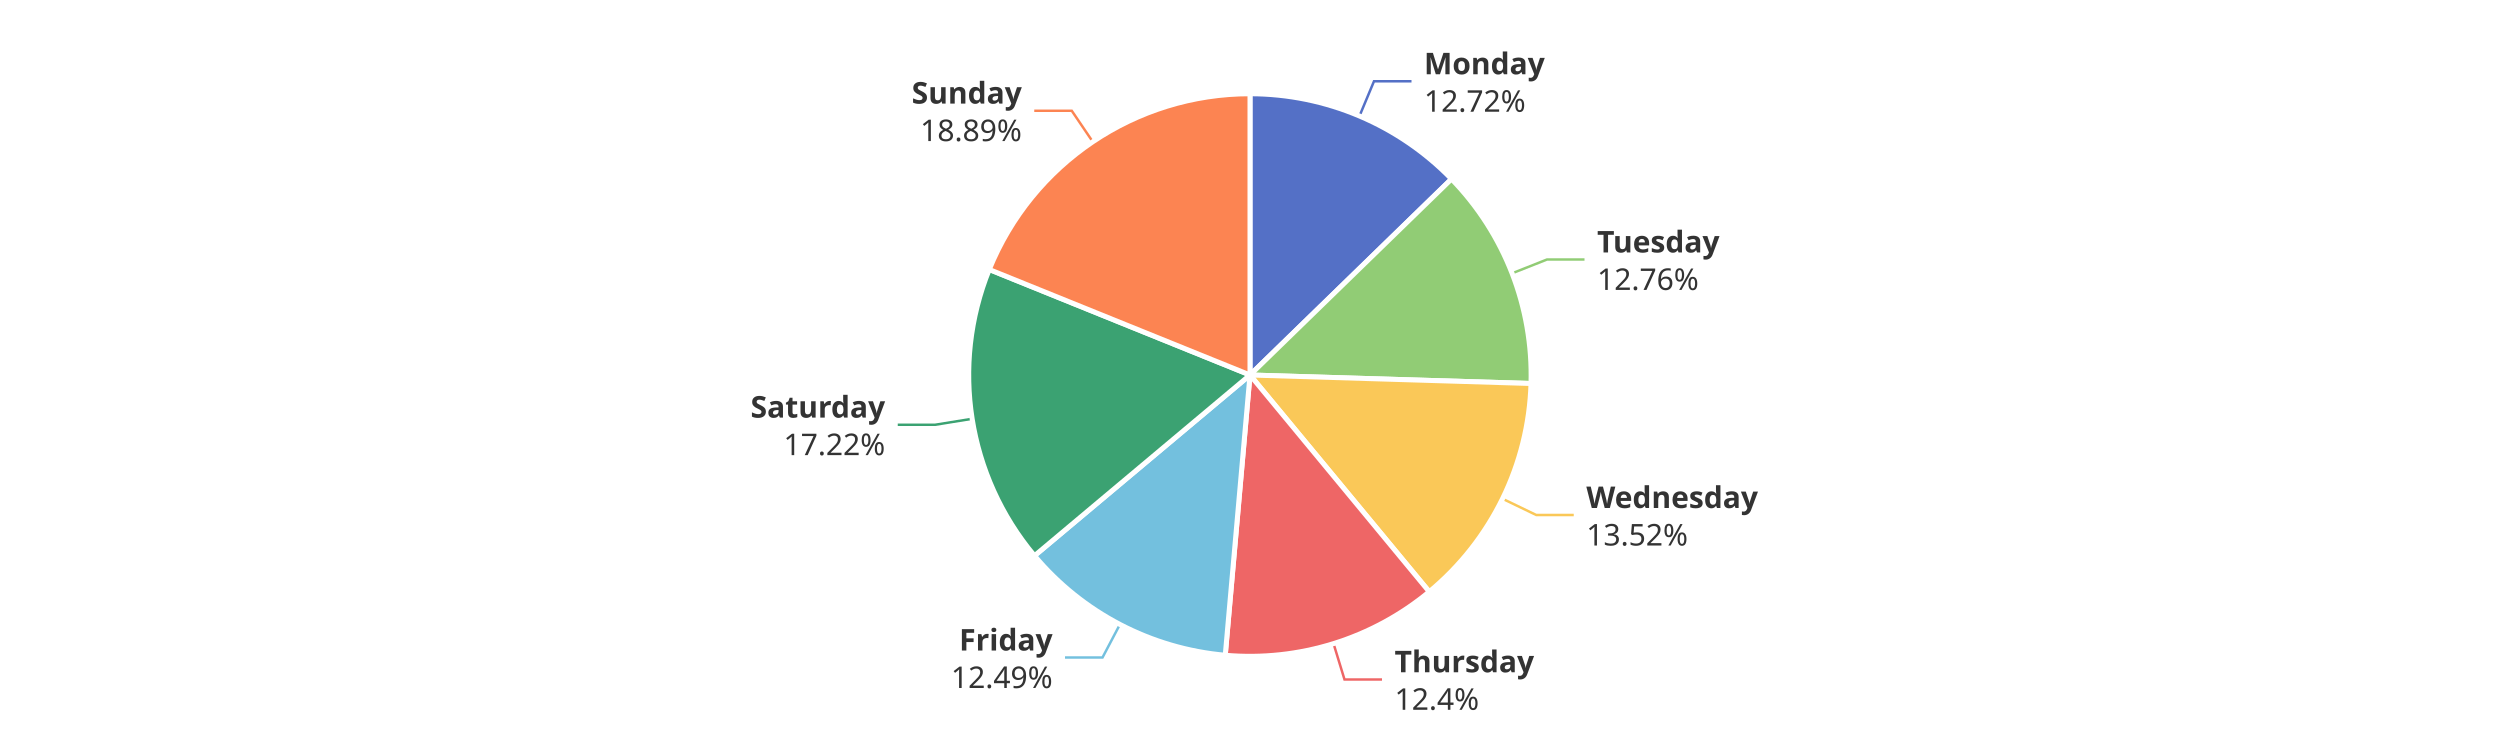
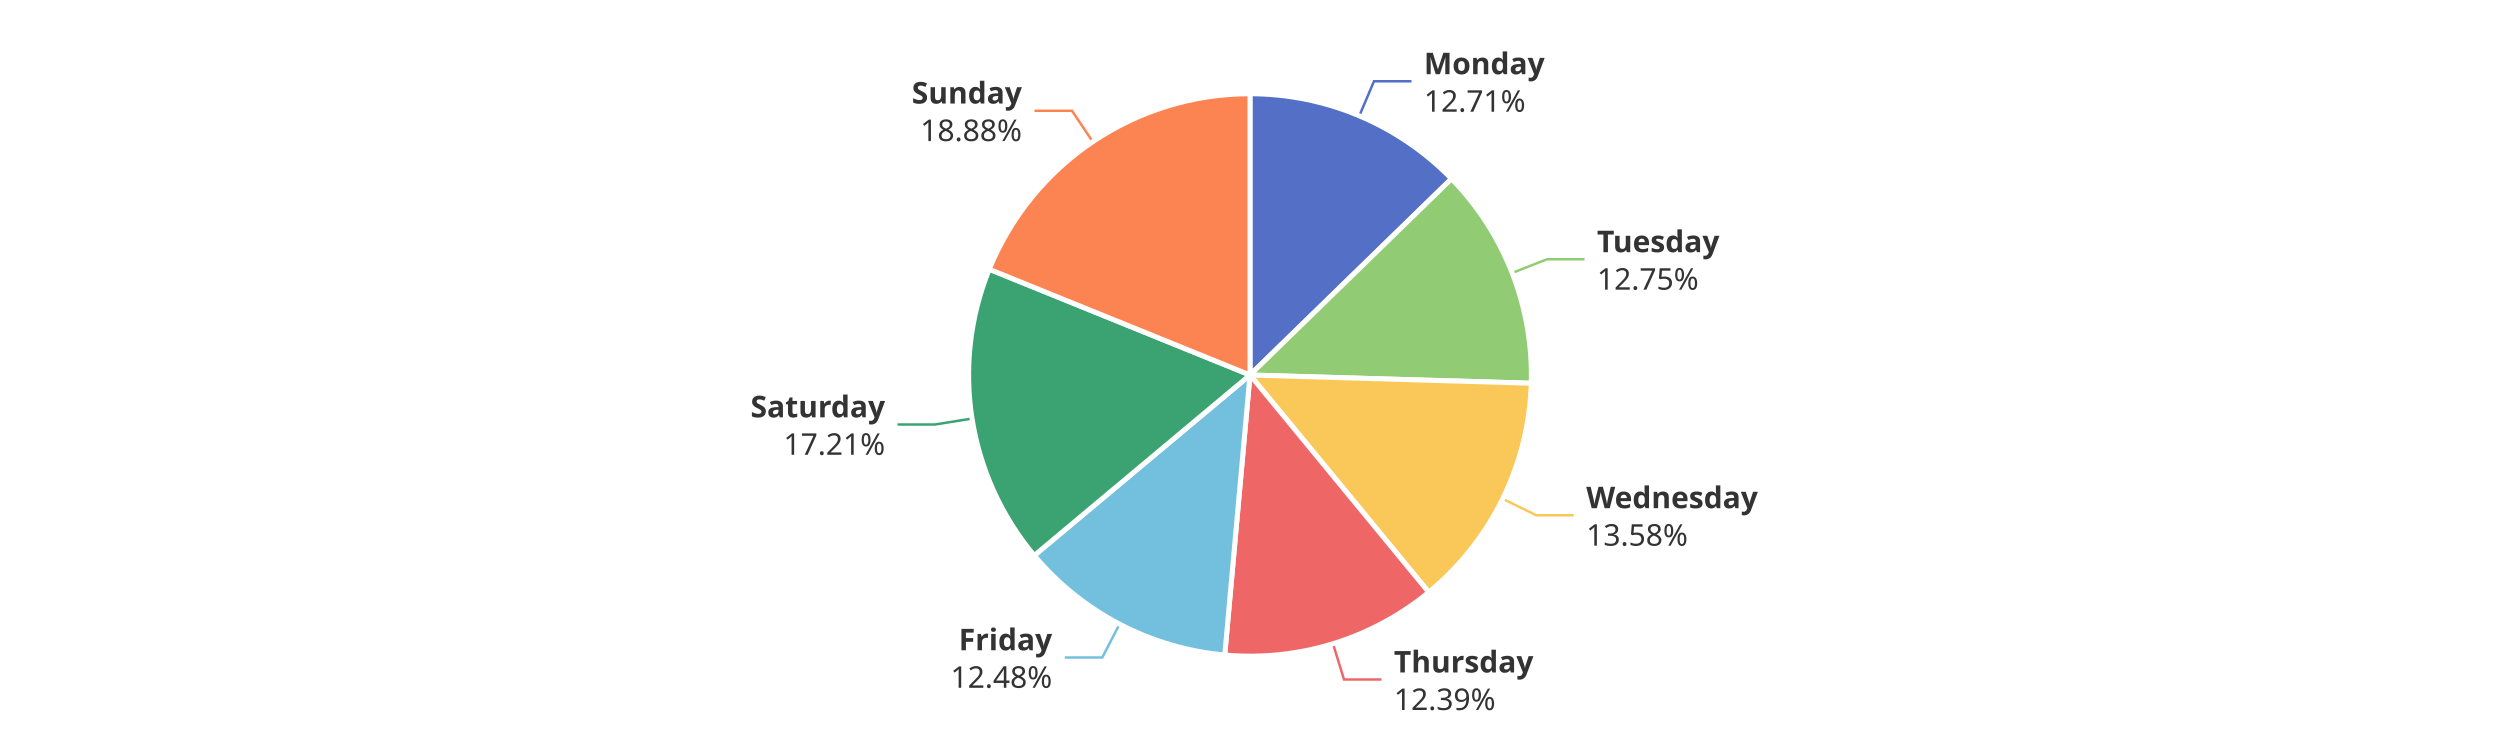
<svg xmlns="http://www.w3.org/2000/svg" width="1000" height="300" version="1.1" baseProfile="full" viewBox="0 0 1000 300">
  <rect width="1000" height="300" x="0" y="0" id="0" fill="#ffffff" />
-   <polyline points="543.8 46.4 549.6 32.5 564.6 32.5" fill="none" stroke="#5470c6" />
-   <polyline points="604.9 109.3 618.8 103.8 633.8 103.8" fill="none" stroke="#91cc75" />
-   <polyline points="601 199.5 614.5 206 629.5 206" fill="none" stroke="#fac858" />
-   <polyline points="533.4 257.4 537.8 271.8 552.8 271.8" fill="none" stroke="#ee6666" />
-   <polyline points="448 249.7 441 263 426 263" fill="none" stroke="#73c0de" />
-   <polyline points="388.9 167.5 374.1 169.9 359.1 169.9" fill="none" stroke="#3ba272" />
-   <polyline points="437.1 56.7 428.7 44.3 413.7 44.3" fill="none" stroke="#fc8452" />
-   <path d="M500 37.5A112.5 112.5 0 0 1 580.6 71.6L500 150Z" fill="#5470c6" stroke="#fff" stroke-width="2" stroke-linejoin="round" />
-   <path d="M580.6 71.6A112.5 112.5 0 0 1 612.4 153.4L500 150Z" fill="#91cc75" stroke="#fff" stroke-width="2" stroke-linejoin="round" />
-   <path d="M612.4 153.4A112.5 112.5 0 0 1 571.7 236.7L500 150Z" fill="#fac858" stroke="#fff" stroke-width="2" stroke-linejoin="round" />
-   <path d="M571.7 236.7A112.5 112.5 0 0 1 490.1 262.1L500 150Z" fill="#ee6666" stroke="#fff" stroke-width="2" stroke-linejoin="round" />
-   <path d="M490.1 262.1A112.5 112.5 0 0 1 413.8 222.3L500 150Z" fill="#73c0de" stroke="#fff" stroke-width="2" stroke-linejoin="round" />
-   <path d="M413.8 222.3A112.5 112.5 0 0 1 395.7 107.8L500 150Z" fill="#3ba272" stroke="#fff" stroke-width="2" stroke-linejoin="round" />
-   <path d="M395.7 107.8A112.5 112.5 0 0 1 500 37.5L500 150Z" fill="#fc8452" stroke="#fff" stroke-width="2" stroke-linejoin="round" />
-   <path d="M0 -15l42.8 0l0 30l-42.8 0Z" transform="translate(569.6098 32.5474)" fill="none" />
-   <text dominant-baseline="central" text-anchor="start" style="font-size:12px;font-family:sans-serif;font-weight:bold;" y="-7.5" transform="translate(569.6098 32.5474)" fill="#333" stroke="rgb(255,255,255)" stroke-width="2" paint-order="stroke" stroke-miterlimit="2">Monday</text>
-   <text dominant-baseline="central" text-anchor="start" style="font-size:12px;font-family:sans-serif;" y="7.5" transform="translate(569.6098 32.5474)" fill="#333" stroke="rgb(255,255,255)" stroke-width="2" paint-order="stroke" stroke-miterlimit="2">12.72%</text>
-   <path d="M0 -15l46.2 0l0 30l-46.2 0Z" transform="translate(638.8446 103.8242)" fill="none" />
-   <text dominant-baseline="central" text-anchor="start" style="font-size:12px;font-family:sans-serif;font-weight:bold;" y="-7.5" transform="translate(638.8446 103.8242)" fill="#333" stroke="rgb(255,255,255)" stroke-width="2" paint-order="stroke" stroke-miterlimit="2">Tuesday</text>
-   <text dominant-baseline="central" text-anchor="start" style="font-size:12px;font-family:sans-serif;" y="7.5" transform="translate(638.8446 103.8242)" fill="#333" stroke="rgb(255,255,255)" stroke-width="2" paint-order="stroke" stroke-miterlimit="2">12.76%</text>
-   <path d="M0 -15l63.6 0l0 30l-63.6 0Z" transform="translate(634.5224 206.0435)" fill="none" />
-   <text dominant-baseline="central" text-anchor="start" style="font-size:12px;font-family:sans-serif;font-weight:bold;" y="-7.5" transform="translate(634.5224 206.0435)" fill="#333" stroke="rgb(255,255,255)" stroke-width="2" paint-order="stroke" stroke-miterlimit="2">Wednesday</text>
-   <text dominant-baseline="central" text-anchor="start" style="font-size:12px;font-family:sans-serif;" y="7.5" transform="translate(634.5224 206.0435)" fill="#333" stroke="rgb(255,255,255)" stroke-width="2" paint-order="stroke" stroke-miterlimit="2">13.52%</text>
-   <path d="M0 -15l50.2 0l0 30l-50.2 0Z" transform="translate(557.8382 271.756)" fill="none" />
-   <text dominant-baseline="central" text-anchor="start" style="font-size:12px;font-family:sans-serif;font-weight:bold;" y="-7.5" transform="translate(557.8382 271.756)" fill="#333" stroke="rgb(255,255,255)" stroke-width="2" paint-order="stroke" stroke-miterlimit="2">Thursday</text>
-   <text dominant-baseline="central" text-anchor="start" style="font-size:12px;font-family:sans-serif;" y="7.5" transform="translate(557.8382 271.756)" fill="#333" stroke="rgb(255,255,255)" stroke-width="2" paint-order="stroke" stroke-miterlimit="2">12.4%</text>
-   <path d="M-40.9 -15l40.9 0l0 30l-40.9 0Z" transform="translate(421.0427 263.0499)" fill="none" />
-   <text dominant-baseline="central" text-anchor="end" style="font-size:12px;font-family:sans-serif;font-weight:bold;" y="-7.5" transform="translate(421.0427 263.0499)" fill="#333" stroke="rgb(255,255,255)" stroke-width="2" paint-order="stroke" stroke-miterlimit="2">Friday</text>
-   <text dominant-baseline="central" text-anchor="end" style="font-size:12px;font-family:sans-serif;" y="7.5" transform="translate(421.0427 263.0499)" fill="#333" stroke="rgb(255,255,255)" stroke-width="2" paint-order="stroke" stroke-miterlimit="2">12.49%</text>
-   <path d="M-48.2 -15l48.2 0l0 30l-48.2 0Z" transform="translate(354.0607 169.888)" fill="none" />
-   <text dominant-baseline="central" text-anchor="end" style="font-size:12px;font-family:sans-serif;font-weight:bold;" y="-7.5" transform="translate(354.0607 169.888)" fill="#333" stroke="rgb(255,255,255)" stroke-width="2" paint-order="stroke" stroke-miterlimit="2">Saturday</text>
-   <text dominant-baseline="central" text-anchor="end" style="font-size:12px;font-family:sans-serif;" y="7.5" transform="translate(354.0607 169.888)" fill="#333" stroke="rgb(255,255,255)" stroke-width="2" paint-order="stroke" stroke-miterlimit="2">17.22%</text>
-   <path d="M-40.9 -15l40.9 0l0 30l-40.9 0Z" transform="translate(408.7262 44.282)" fill="none" />
-   <text dominant-baseline="central" text-anchor="end" style="font-size:12px;font-family:sans-serif;font-weight:bold;" y="-7.5" transform="translate(408.7262 44.282)" fill="#333" stroke="rgb(255,255,255)" stroke-width="2" paint-order="stroke" stroke-miterlimit="2">Sunday</text>
-   <text dominant-baseline="central" text-anchor="end" style="font-size:12px;font-family:sans-serif;" y="7.5" transform="translate(408.7262 44.282)" fill="#333" stroke="rgb(255,255,255)" stroke-width="2" paint-order="stroke" stroke-miterlimit="2">18.89%</text>
+   <polyline points="543.7 46.4 549.6 32.5 564.6 32.5" fill="none" stroke="#5470c6" />
+   <polyline points="604.8 109.2 618.8 103.7 633.8 103.7" fill="none" stroke="#91cc75" />
+   <polyline points="601 199.5 614.5 206.1 629.5 206.1" fill="none" stroke="#fac858" />
+   <polyline points="533.2 257.5 537.6 271.8 552.6 271.8" fill="none" stroke="#ee6666" />
+   <polyline points="447.8 249.7 440.9 263 425.9 263" fill="none" stroke="#73c0de" />
+   <polyline points="388.9 167.4 374 169.8 359 169.8" fill="none" stroke="#3ba272" />
+   <polyline points="437.1 56.7 428.8 44.3 413.8 44.3" fill="none" stroke="#fc8452" />
+   <path d="M500 37.5A112.5 112.5 0 0 1 580.6 71.5L500 150Z" fill="#5470c6" stroke="#fff" stroke-width="2" stroke-linejoin="round" />
+   <path d="M580.6 71.5A112.5 112.5 0 0 1 612.5 153.3L500 150Z" fill="#91cc75" stroke="#fff" stroke-width="2" stroke-linejoin="round" />
+   <path d="M612.5 153.3A112.5 112.5 0 0 1 571.5 236.9L500 150Z" fill="#fac858" stroke="#fff" stroke-width="2" stroke-linejoin="round" />
+   <path d="M571.5 236.9A112.5 112.5 0 0 1 489.9 262L500 150Z" fill="#ee6666" stroke="#fff" stroke-width="2" stroke-linejoin="round" />
+   <path d="M489.9 262A112.5 112.5 0 0 1 413.7 222.2L500 150Z" fill="#73c0de" stroke="#fff" stroke-width="2" stroke-linejoin="round" />
+   <path d="M413.7 222.2A112.5 112.5 0 0 1 395.7 107.7L500 150Z" fill="#3ba272" stroke="#fff" stroke-width="2" stroke-linejoin="round" />
+   <path d="M395.7 107.7A112.5 112.5 0 0 1 500 37.5L500 150Z" fill="#fc8452" stroke="#fff" stroke-width="2" stroke-linejoin="round" />
+   <path d="M0 -15l42.8 0l0 30l-42.8 0Z" transform="translate(569.5729 32.5318)" fill="none" />
+   <text dominant-baseline="central" text-anchor="start" style="font-size:12px;font-family:sans-serif;font-weight:bold;" y="-7.5" transform="translate(569.5729 32.5318)" fill="#333" stroke="rgb(255,255,255)" stroke-width="2" paint-order="stroke" stroke-miterlimit="2">Monday</text>
+   <text dominant-baseline="central" text-anchor="start" style="font-size:12px;font-family:sans-serif;" y="7.5" transform="translate(569.5729 32.5318)" fill="#333" stroke="rgb(255,255,255)" stroke-width="2" paint-order="stroke" stroke-miterlimit="2">12.71%</text>
+   <path d="M0 -15l46.2 0l0 30l-46.2 0Z" transform="translate(638.801 103.7122)" fill="none" />
+   <text dominant-baseline="central" text-anchor="start" style="font-size:12px;font-family:sans-serif;font-weight:bold;" y="-7.5" transform="translate(638.801 103.7122)" fill="#333" stroke="rgb(255,255,255)" stroke-width="2" paint-order="stroke" stroke-miterlimit="2">Tuesday</text>
+   <text dominant-baseline="central" text-anchor="start" style="font-size:12px;font-family:sans-serif;" y="7.5" transform="translate(638.801 103.7122)" fill="#333" stroke="rgb(255,255,255)" stroke-width="2" paint-order="stroke" stroke-miterlimit="2">12.75%</text>
+   <path d="M0 -15l63.6 0l0 30l-63.6 0Z" transform="translate(634.4871 206.1154)" fill="none" />
+   <text dominant-baseline="central" text-anchor="start" style="font-size:12px;font-family:sans-serif;font-weight:bold;" y="-7.5" transform="translate(634.4871 206.1154)" fill="#333" stroke="rgb(255,255,255)" stroke-width="2" paint-order="stroke" stroke-miterlimit="2">Wednesday</text>
+   <text dominant-baseline="central" text-anchor="start" style="font-size:12px;font-family:sans-serif;" y="7.5" transform="translate(634.4871 206.1154)" fill="#333" stroke="rgb(255,255,255)" stroke-width="2" paint-order="stroke" stroke-miterlimit="2">13.58%</text>
+   <path d="M0 -15l50.2 0l0 30l-50.2 0Z" transform="translate(557.5703 271.8389)" fill="none" />
+   <text dominant-baseline="central" text-anchor="start" style="font-size:12px;font-family:sans-serif;font-weight:bold;" y="-7.5" transform="translate(557.5703 271.8389)" fill="#333" stroke="rgb(255,255,255)" stroke-width="2" paint-order="stroke" stroke-miterlimit="2">Thursday</text>
+   <text dominant-baseline="central" text-anchor="start" style="font-size:12px;font-family:sans-serif;" y="7.5" transform="translate(557.5703 271.8389)" fill="#333" stroke="rgb(255,255,255)" stroke-width="2" paint-order="stroke" stroke-miterlimit="2">12.39%</text>
+   <path d="M-40.9 -15l40.9 0l0 30l-40.9 0Z" transform="translate(420.8652 262.9572)" fill="none" />
+   <text dominant-baseline="central" text-anchor="end" style="font-size:12px;font-family:sans-serif;font-weight:bold;" y="-7.5" transform="translate(420.8652 262.9572)" fill="#333" stroke="rgb(255,255,255)" stroke-width="2" paint-order="stroke" stroke-miterlimit="2">Friday</text>
+   <text dominant-baseline="central" text-anchor="end" style="font-size:12px;font-family:sans-serif;" y="7.5" transform="translate(420.8652 262.9572)" fill="#333" stroke="rgb(255,255,255)" stroke-width="2" paint-order="stroke" stroke-miterlimit="2">12.48%</text>
+   <path d="M-48.2 -15l48.2 0l0 30l-48.2 0Z" transform="translate(354.042 169.7693)" fill="none" />
+   <text dominant-baseline="central" text-anchor="end" style="font-size:12px;font-family:sans-serif;font-weight:bold;" y="-7.5" transform="translate(354.042 169.7693)" fill="#333" stroke="rgb(255,255,255)" stroke-width="2" paint-order="stroke" stroke-miterlimit="2">Saturday</text>
+   <text dominant-baseline="central" text-anchor="end" style="font-size:12px;font-family:sans-serif;" y="7.5" transform="translate(354.042 169.7693)" fill="#333" stroke="rgb(255,255,255)" stroke-width="2" paint-order="stroke" stroke-miterlimit="2">17.21%</text>
+   <path d="M-40.9 -15l40.9 0l0 30l-40.9 0Z" transform="translate(408.7594 44.2596)" fill="none" />
+   <text dominant-baseline="central" text-anchor="end" style="font-size:12px;font-family:sans-serif;font-weight:bold;" y="-7.5" transform="translate(408.7594 44.2596)" fill="#333" stroke="rgb(255,255,255)" stroke-width="2" paint-order="stroke" stroke-miterlimit="2">Sunday</text>
+   <text dominant-baseline="central" text-anchor="end" style="font-size:12px;font-family:sans-serif;" y="7.5" transform="translate(408.7594 44.2596)" fill="#333" stroke="rgb(255,255,255)" stroke-width="2" paint-order="stroke" stroke-miterlimit="2">18.88%</text>
</svg>
